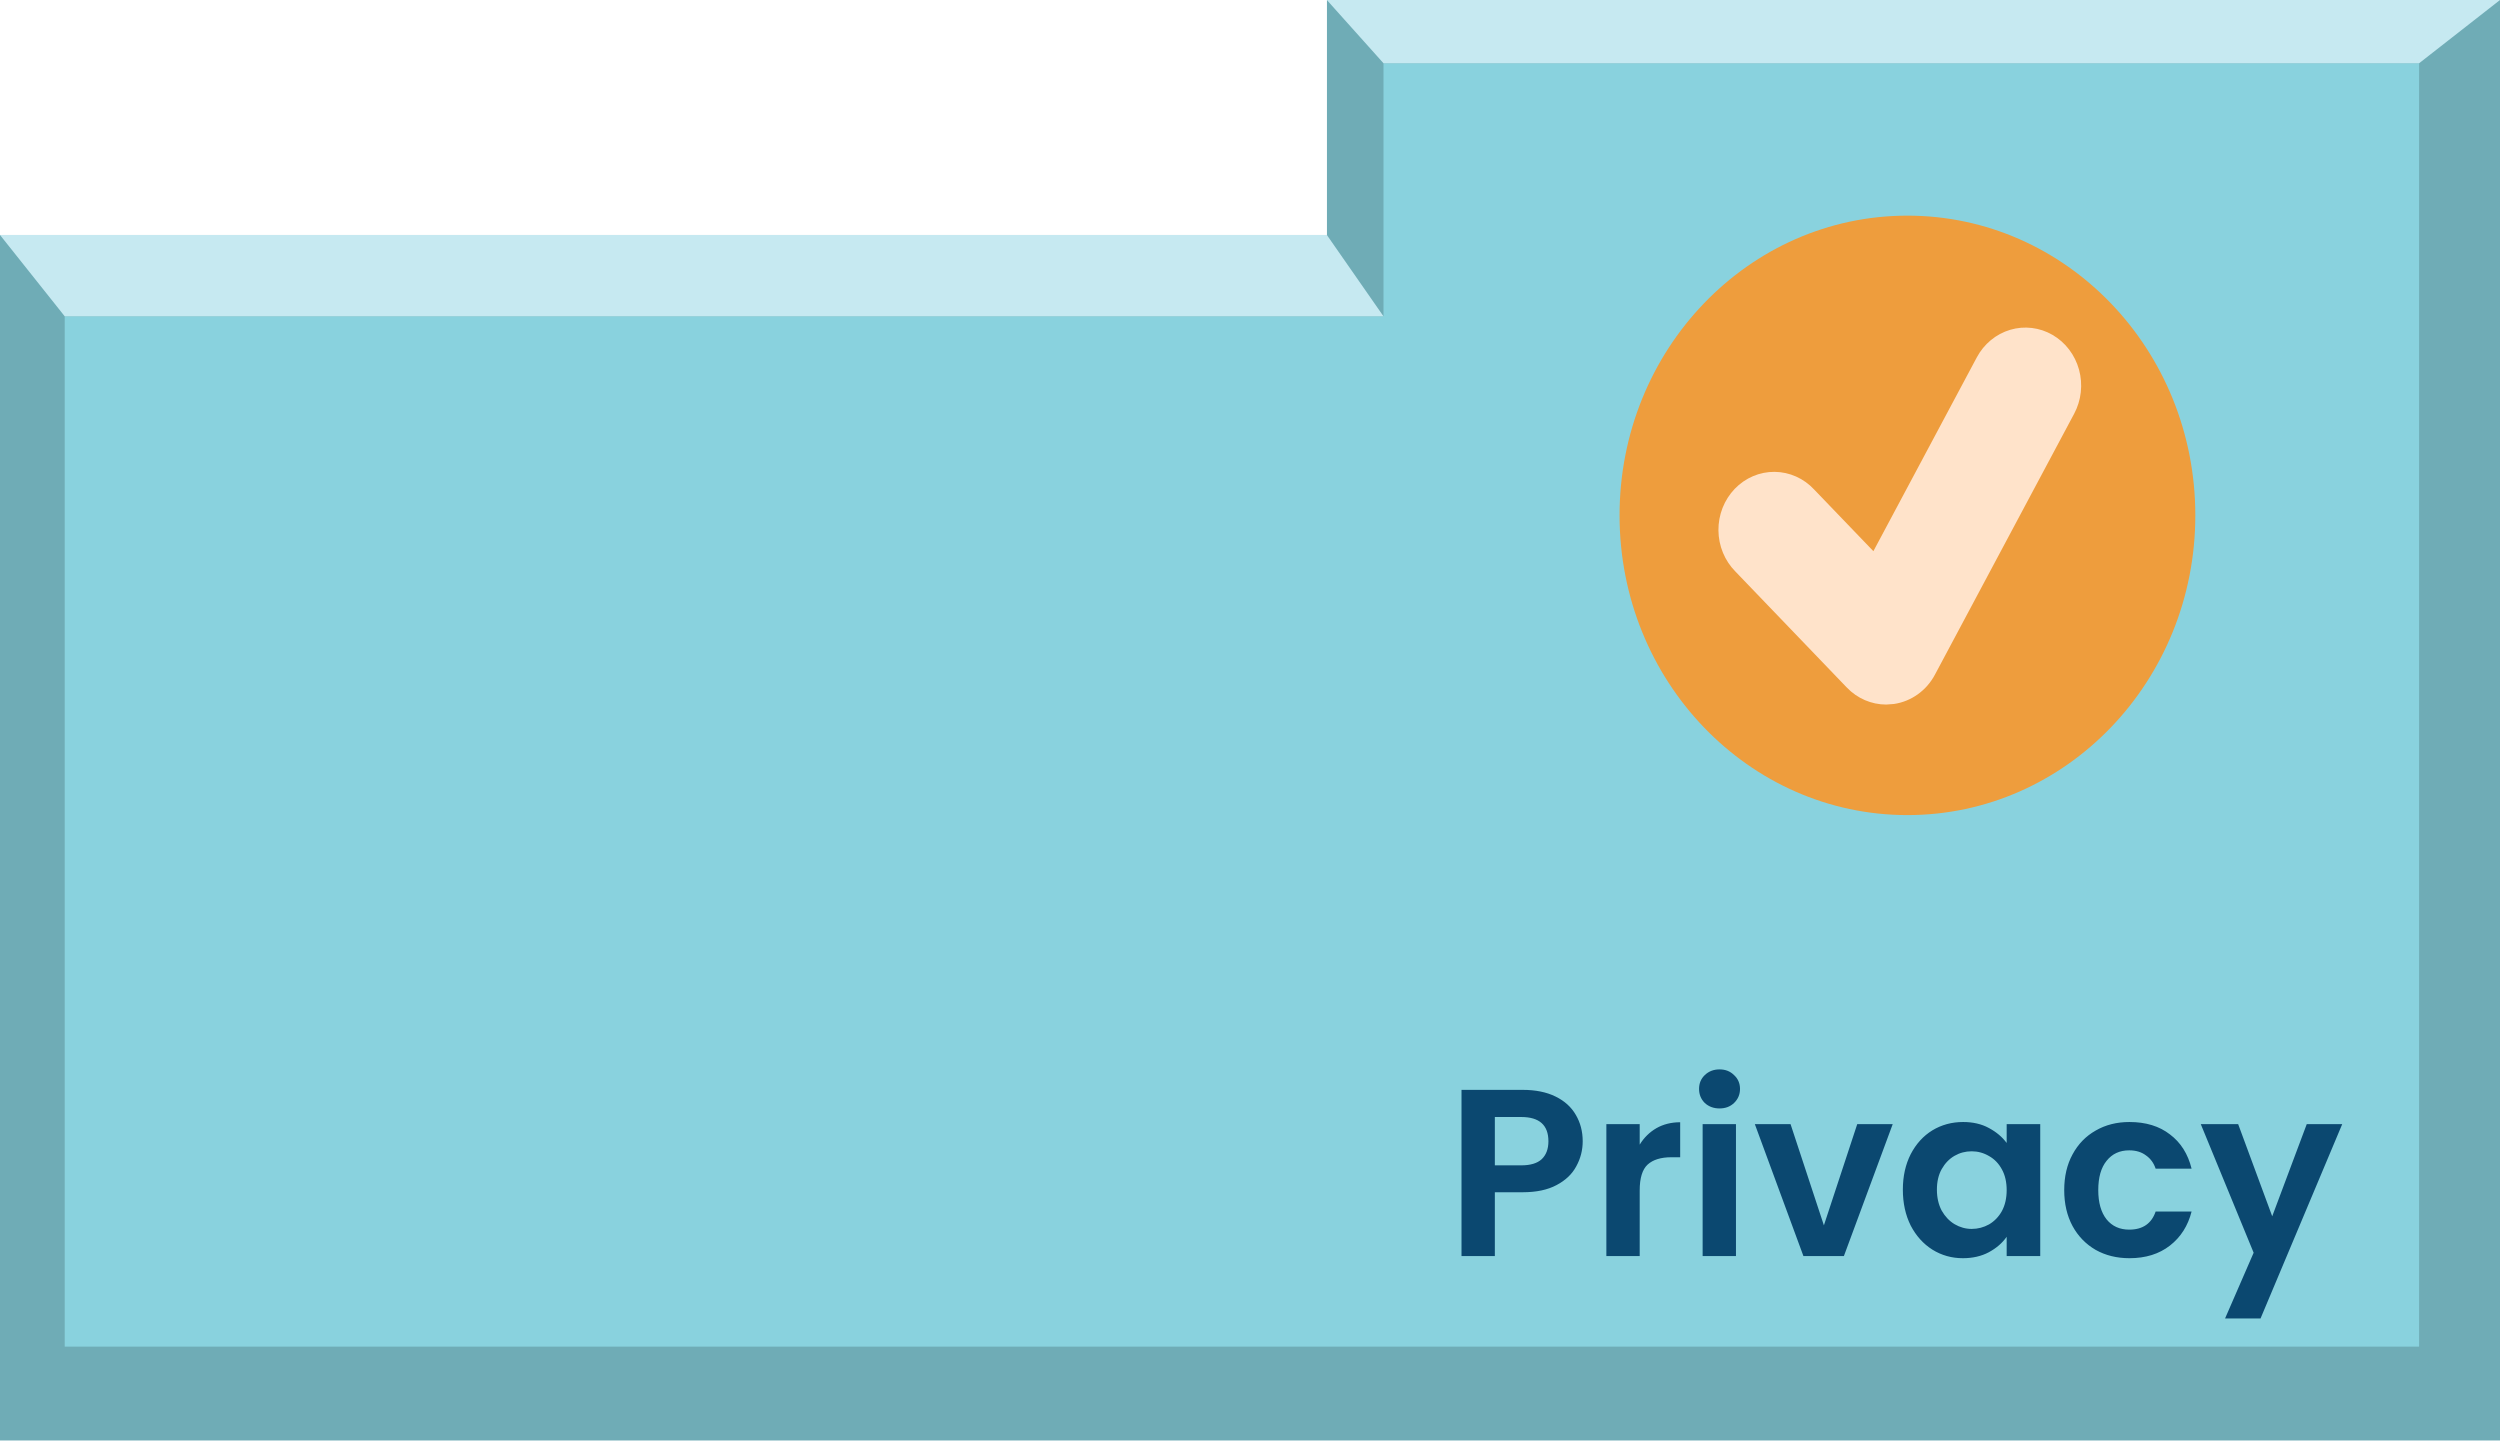
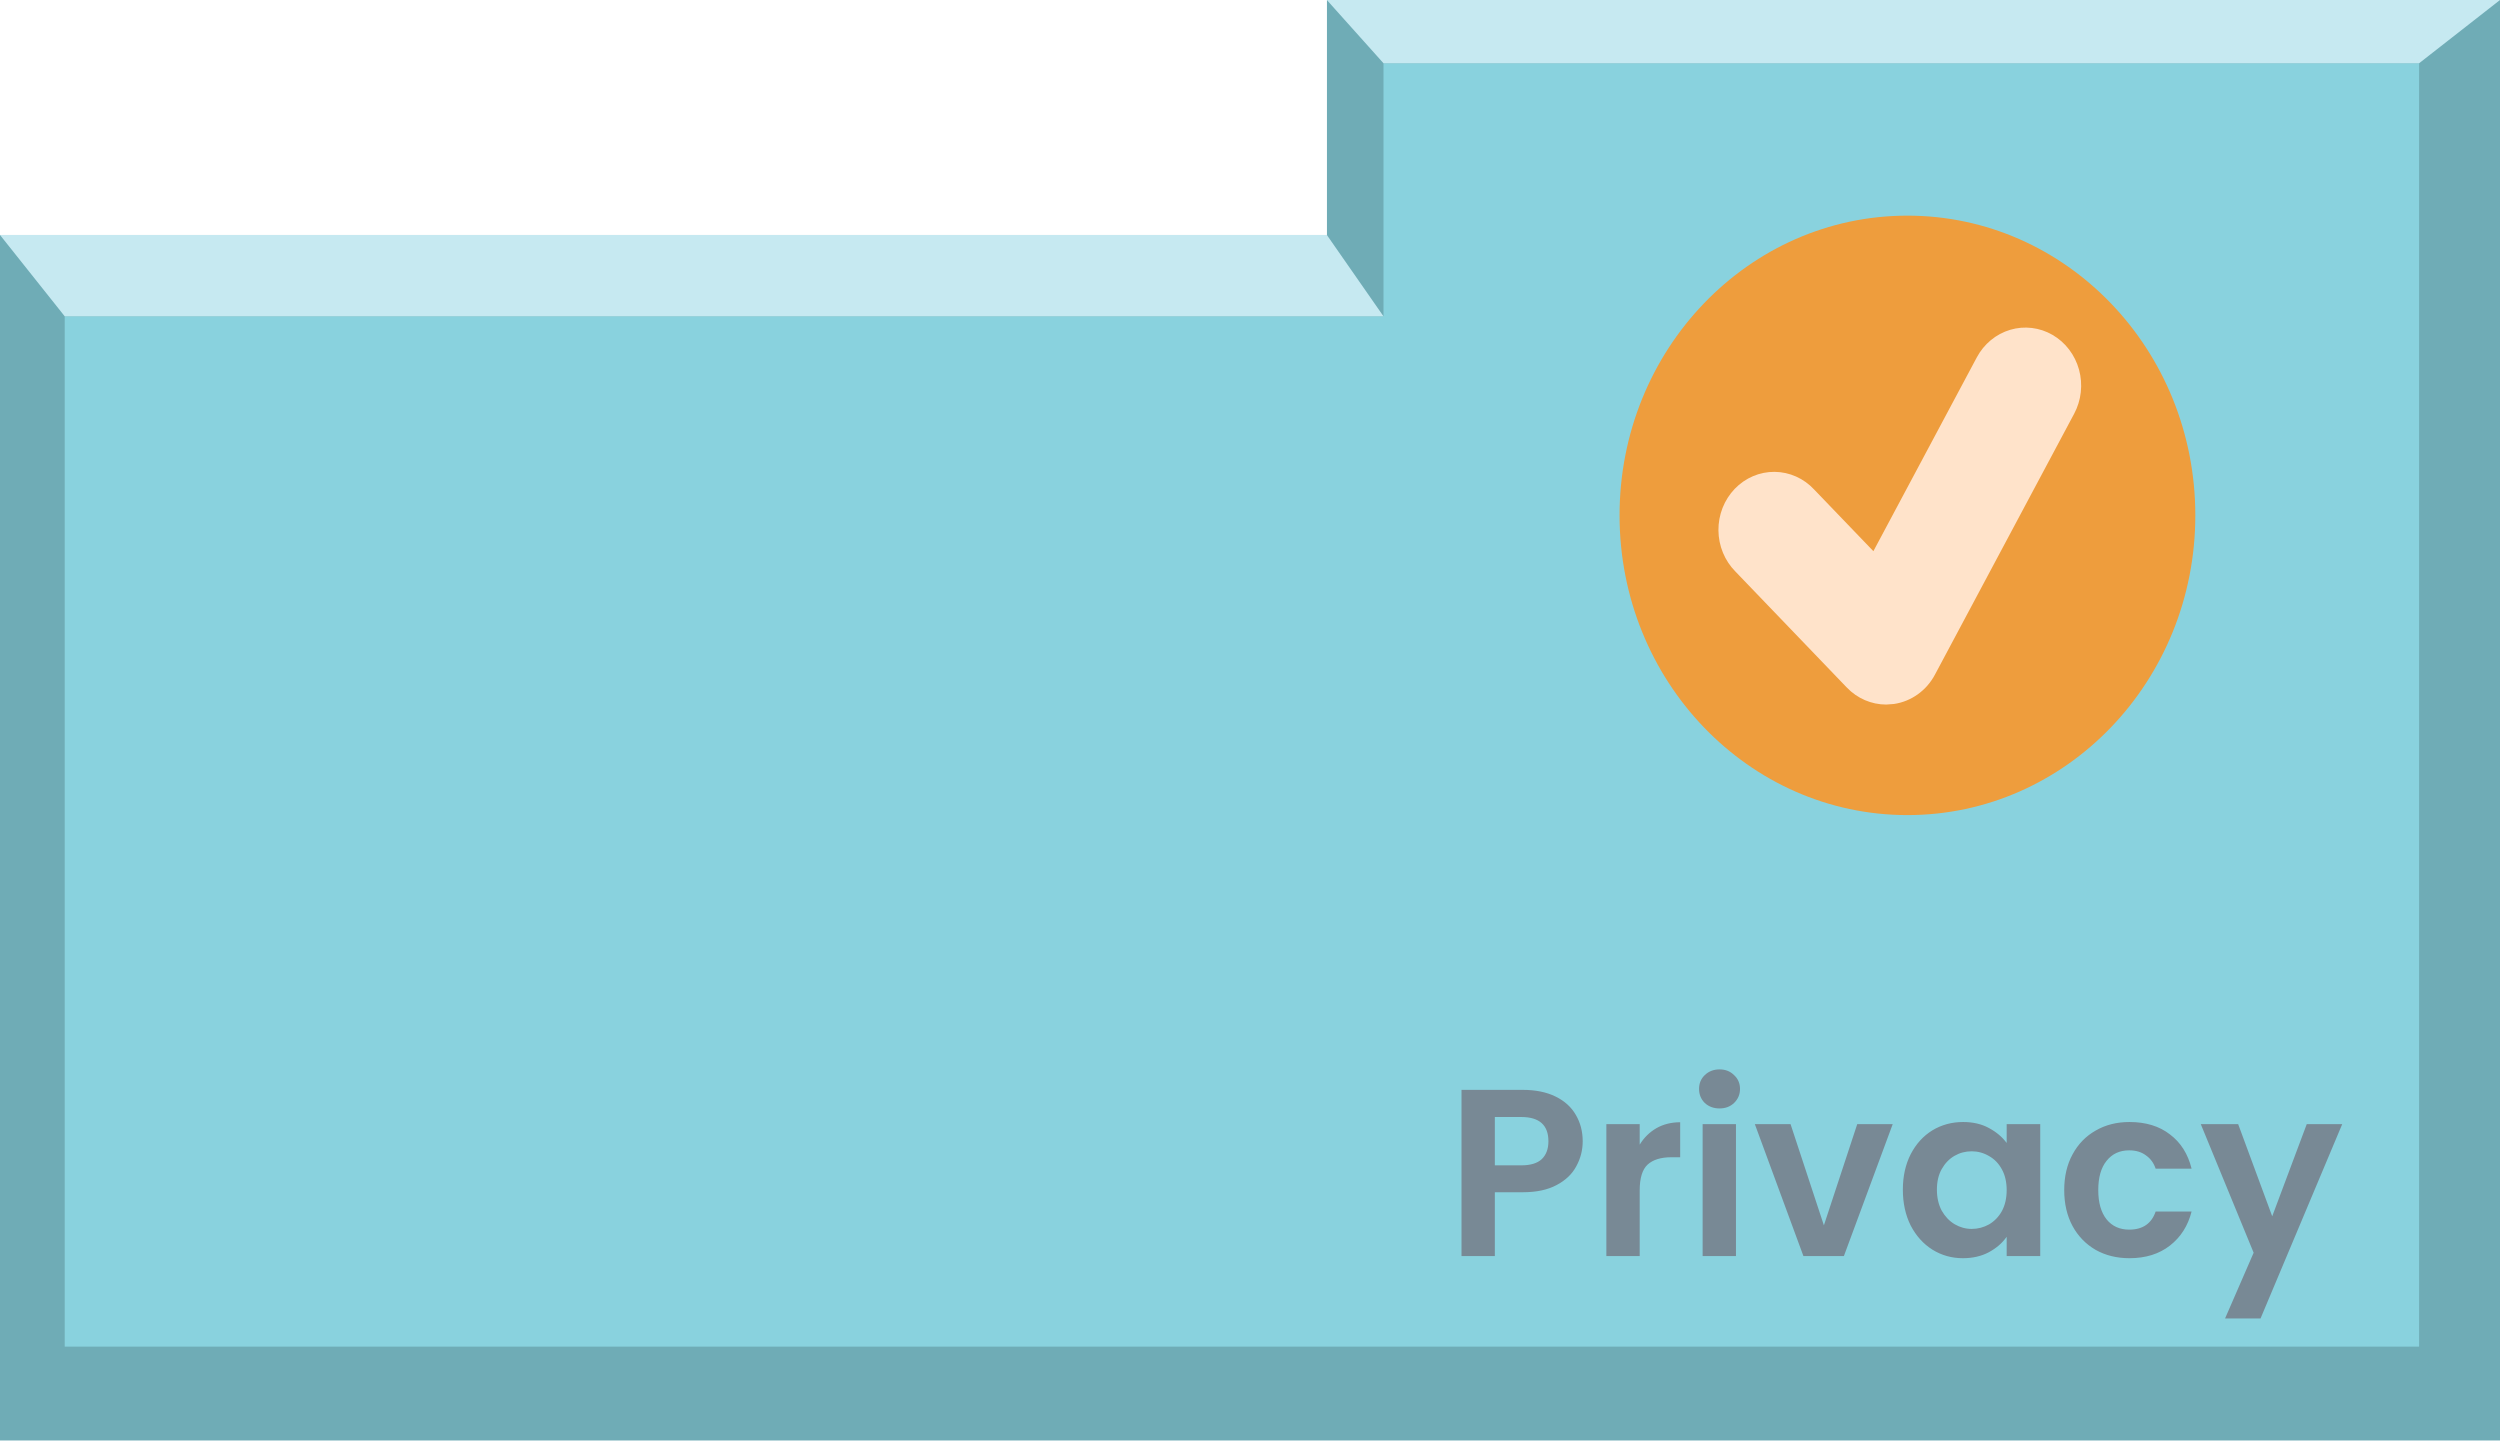
<svg xmlns="http://www.w3.org/2000/svg" width="210" height="121" viewBox="0 0 210 121" fill="none">
  <path d="M0 121H210V0H111.464V19.738H0V121Z" fill="#6FACB6" />
  <path d="M203.204 113.117V27.002V5.314H116.214V15.708V26.571H60.825H5.437L5.437 69.844V113.117H103.641H128.447H153.252H203.204Z" fill="#89D2DE" />
  <path d="M5.437 26.571L0 19.738H111.456L116.214 26.571H5.437Z" fill="#C6E9F1" />
  <path d="M116.214 5.314L111.456 0H210L203.204 5.314H116.214Z" fill="#C6E9F1" />
-   <path d="M132.947 95.869C132.947 96.615 132.767 97.316 132.407 97.969C132.06 98.622 131.507 99.149 130.747 99.549C130 99.949 129.053 100.149 127.907 100.149H125.567V105.509H122.767V91.549H127.907C128.987 91.549 129.907 91.736 130.667 92.109C131.427 92.482 131.993 92.996 132.367 93.649C132.753 94.302 132.947 95.042 132.947 95.869ZM127.787 97.889C128.56 97.889 129.133 97.716 129.507 97.369C129.88 97.009 130.067 96.509 130.067 95.869C130.067 94.509 129.307 93.829 127.787 93.829H125.567V97.889H127.787ZM137.735 96.149C138.095 95.562 138.561 95.102 139.135 94.769C139.721 94.436 140.388 94.269 141.135 94.269V97.209H140.395C139.515 97.209 138.848 97.415 138.395 97.829C137.955 98.242 137.735 98.962 137.735 99.989V105.509H134.935V94.429H137.735V96.149ZM144.441 93.109C143.947 93.109 143.534 92.956 143.201 92.649C142.881 92.329 142.721 91.936 142.721 91.469C142.721 91.002 142.881 90.615 143.201 90.309C143.534 89.989 143.947 89.829 144.441 89.829C144.934 89.829 145.341 89.989 145.661 90.309C145.994 90.615 146.161 91.002 146.161 91.469C146.161 91.936 145.994 92.329 145.661 92.649C145.341 92.956 144.934 93.109 144.441 93.109ZM145.821 94.429V105.509H143.021V94.429H145.821ZM153.207 102.929L156.007 94.429H158.987L154.887 105.509H151.487L147.407 94.429H150.407L153.207 102.929ZM159.84 99.929C159.84 98.809 160.06 97.816 160.5 96.949C160.953 96.082 161.56 95.415 162.32 94.949C163.093 94.482 163.953 94.249 164.9 94.249C165.726 94.249 166.446 94.415 167.06 94.749C167.686 95.082 168.186 95.502 168.56 96.009V94.429H171.38V105.509H168.56V103.889C168.2 104.409 167.7 104.842 167.06 105.189C166.433 105.522 165.706 105.689 164.88 105.689C163.946 105.689 163.093 105.449 162.32 104.969C161.56 104.489 160.953 103.815 160.5 102.949C160.06 102.069 159.84 101.062 159.84 99.929ZM168.56 99.969C168.56 99.289 168.426 98.709 168.16 98.229C167.893 97.736 167.533 97.362 167.08 97.109C166.626 96.842 166.14 96.709 165.62 96.709C165.1 96.709 164.62 96.835 164.18 97.089C163.74 97.342 163.38 97.716 163.1 98.209C162.833 98.689 162.7 99.262 162.7 99.929C162.7 100.595 162.833 101.182 163.1 101.689C163.38 102.182 163.74 102.562 164.18 102.829C164.633 103.095 165.113 103.229 165.62 103.229C166.14 103.229 166.626 103.102 167.08 102.849C167.533 102.582 167.893 102.209 168.16 101.729C168.426 101.235 168.56 100.649 168.56 99.969ZM173.394 99.969C173.394 98.822 173.628 97.822 174.094 96.969C174.561 96.102 175.208 95.436 176.034 94.969C176.861 94.489 177.808 94.249 178.874 94.249C180.248 94.249 181.381 94.596 182.274 95.289C183.181 95.969 183.788 96.929 184.094 98.169H181.074C180.914 97.689 180.641 97.316 180.254 97.049C179.881 96.769 179.414 96.629 178.854 96.629C178.054 96.629 177.421 96.922 176.954 97.509C176.488 98.082 176.254 98.902 176.254 99.969C176.254 101.022 176.488 101.842 176.954 102.429C177.421 103.002 178.054 103.289 178.854 103.289C179.988 103.289 180.728 102.782 181.074 101.769H184.094C183.788 102.969 183.181 103.922 182.274 104.629C181.368 105.335 180.234 105.689 178.874 105.689C177.808 105.689 176.861 105.455 176.034 104.989C175.208 104.509 174.561 103.842 174.094 102.989C173.628 102.122 173.394 101.115 173.394 99.969ZM196.746 94.429L189.886 110.749H186.906L189.306 105.229L184.866 94.429H188.006L190.866 102.169L193.766 94.429H196.746Z" fill="#0B4870" />
+   <path d="M132.947 95.869C132.947 96.615 132.767 97.316 132.407 97.969C132.06 98.622 131.507 99.149 130.747 99.549C130 99.949 129.053 100.149 127.907 100.149H125.567V105.509H122.767V91.549H127.907C128.987 91.549 129.907 91.736 130.667 92.109C131.427 92.482 131.993 92.996 132.367 93.649C132.753 94.302 132.947 95.042 132.947 95.869ZM127.787 97.889C128.56 97.889 129.133 97.716 129.507 97.369C129.88 97.009 130.067 96.509 130.067 95.869C130.067 94.509 129.307 93.829 127.787 93.829H125.567V97.889H127.787ZM137.735 96.149C138.095 95.562 138.561 95.102 139.135 94.769C139.721 94.436 140.388 94.269 141.135 94.269V97.209H140.395C139.515 97.209 138.848 97.415 138.395 97.829C137.955 98.242 137.735 98.962 137.735 99.989V105.509H134.935V94.429H137.735V96.149ZM144.441 93.109C143.947 93.109 143.534 92.956 143.201 92.649C142.881 92.329 142.721 91.936 142.721 91.469C142.721 91.002 142.881 90.615 143.201 90.309C143.534 89.989 143.947 89.829 144.441 89.829C144.934 89.829 145.341 89.989 145.661 90.309C145.994 90.615 146.161 91.002 146.161 91.469C146.161 91.936 145.994 92.329 145.661 92.649C145.341 92.956 144.934 93.109 144.441 93.109ZM145.821 94.429V105.509H143.021V94.429H145.821ZM153.207 102.929L156.007 94.429H158.987L154.887 105.509H151.487L147.407 94.429H150.407L153.207 102.929ZM159.84 99.929C159.84 98.809 160.06 97.816 160.5 96.949C160.953 96.082 161.56 95.415 162.32 94.949C163.093 94.482 163.953 94.249 164.9 94.249C165.726 94.249 166.446 94.415 167.06 94.749C167.686 95.082 168.186 95.502 168.56 96.009V94.429H171.38V105.509H168.56V103.889C168.2 104.409 167.7 104.842 167.06 105.189C166.433 105.522 165.706 105.689 164.88 105.689C163.946 105.689 163.093 105.449 162.32 104.969C161.56 104.489 160.953 103.815 160.5 102.949C160.06 102.069 159.84 101.062 159.84 99.929ZM168.56 99.969C168.56 99.289 168.426 98.709 168.16 98.229C167.893 97.736 167.533 97.362 167.08 97.109C166.626 96.842 166.14 96.709 165.62 96.709C165.1 96.709 164.62 96.835 164.18 97.089C163.74 97.342 163.38 97.716 163.1 98.209C162.833 98.689 162.7 99.262 162.7 99.929C162.7 100.595 162.833 101.182 163.1 101.689C163.38 102.182 163.74 102.562 164.18 102.829C164.633 103.095 165.113 103.229 165.62 103.229C166.14 103.229 166.626 103.102 167.08 102.849C167.533 102.582 167.893 102.209 168.16 101.729C168.426 101.235 168.56 100.649 168.56 99.969ZM173.394 99.969C173.394 98.822 173.628 97.822 174.094 96.969C174.561 96.102 175.208 95.436 176.034 94.969C176.861 94.489 177.808 94.249 178.874 94.249C180.248 94.249 181.381 94.596 182.274 95.289C183.181 95.969 183.788 96.929 184.094 98.169H181.074C180.914 97.689 180.641 97.316 180.254 97.049C179.881 96.769 179.414 96.629 178.854 96.629C178.054 96.629 177.421 96.922 176.954 97.509C176.488 98.082 176.254 98.902 176.254 99.969C176.254 101.022 176.488 101.842 176.954 102.429C177.421 103.002 178.054 103.289 178.854 103.289C179.988 103.289 180.728 102.782 181.074 101.769H184.094C183.788 102.969 183.181 103.922 182.274 104.629C181.368 105.335 180.234 105.689 178.874 105.689C177.808 105.689 176.861 105.455 176.034 104.989C175.208 104.509 174.561 103.842 174.094 102.989C173.628 102.122 173.394 101.115 173.394 99.969ZM196.746 94.429L189.886 110.749H186.906L189.306 105.229L184.866 94.429H188.006L190.866 102.169L193.766 94.429H196.746Z" fill="#788995" />
  <ellipse cx="160.225" cy="43.291" rx="24.182" ry="25.177" fill="#EE9D3D" />
-   <path d="M172.413 28.131C171.876 27.82 171.285 27.622 170.675 27.549C170.064 27.475 169.446 27.528 168.855 27.704C168.264 27.88 167.712 28.175 167.23 28.573C166.749 28.971 166.348 29.464 166.05 30.023L157.364 46.298L152.392 41.123C151.961 40.657 151.444 40.286 150.874 40.031C150.303 39.776 149.689 39.641 149.068 39.636C148.446 39.63 147.83 39.753 147.255 39.998C146.68 40.243 146.158 40.605 145.718 41.062C145.279 41.52 144.932 42.064 144.696 42.662C144.461 43.261 144.343 43.902 144.348 44.549C144.354 45.196 144.483 45.835 144.728 46.43C144.973 47.024 145.33 47.561 145.776 48.011L155.134 57.754C156.018 58.677 157.212 59.183 158.442 59.183L159.09 59.135C159.807 59.03 160.491 58.754 161.088 58.327C161.686 57.901 162.18 57.336 162.531 56.677L174.228 34.756C174.527 34.197 174.717 33.582 174.787 32.946C174.858 32.311 174.807 31.667 174.639 31.052C174.47 30.437 174.187 29.862 173.805 29.361C173.423 28.86 172.95 28.442 172.413 28.131V28.131Z" fill="#FFE3CA" />
+   <path d="M172.413 28.131C171.876 27.82 171.285 27.622 170.675 27.549C170.064 27.475 169.446 27.528 168.855 27.704C168.264 27.88 167.712 28.175 167.23 28.573C166.749 28.971 166.348 29.464 166.05 30.023L157.364 46.298L152.392 41.123C151.961 40.657 151.444 40.286 150.874 40.031C150.303 39.776 149.689 39.641 149.068 39.636C148.446 39.63 147.83 39.753 147.255 39.998C146.68 40.243 146.158 40.605 145.718 41.062C145.279 41.52 144.932 42.064 144.696 42.662C144.461 43.261 144.343 43.902 144.348 44.549C144.354 45.196 144.483 45.835 144.728 46.43C144.973 47.024 145.33 47.561 145.776 48.011L155.134 57.754C156.018 58.677 157.212 59.183 158.442 59.183L159.09 59.135C159.807 59.03 160.491 58.754 161.088 58.327C161.686 57.901 162.18 57.336 162.531 56.677L174.228 34.756C174.527 34.197 174.717 33.582 174.787 32.946C174.858 32.311 174.807 31.667 174.639 31.052C174.47 30.437 174.187 29.862 173.805 29.361C173.423 28.86 172.95 28.442 172.413 28.131Z" fill="#FFE3CA" />
</svg>
